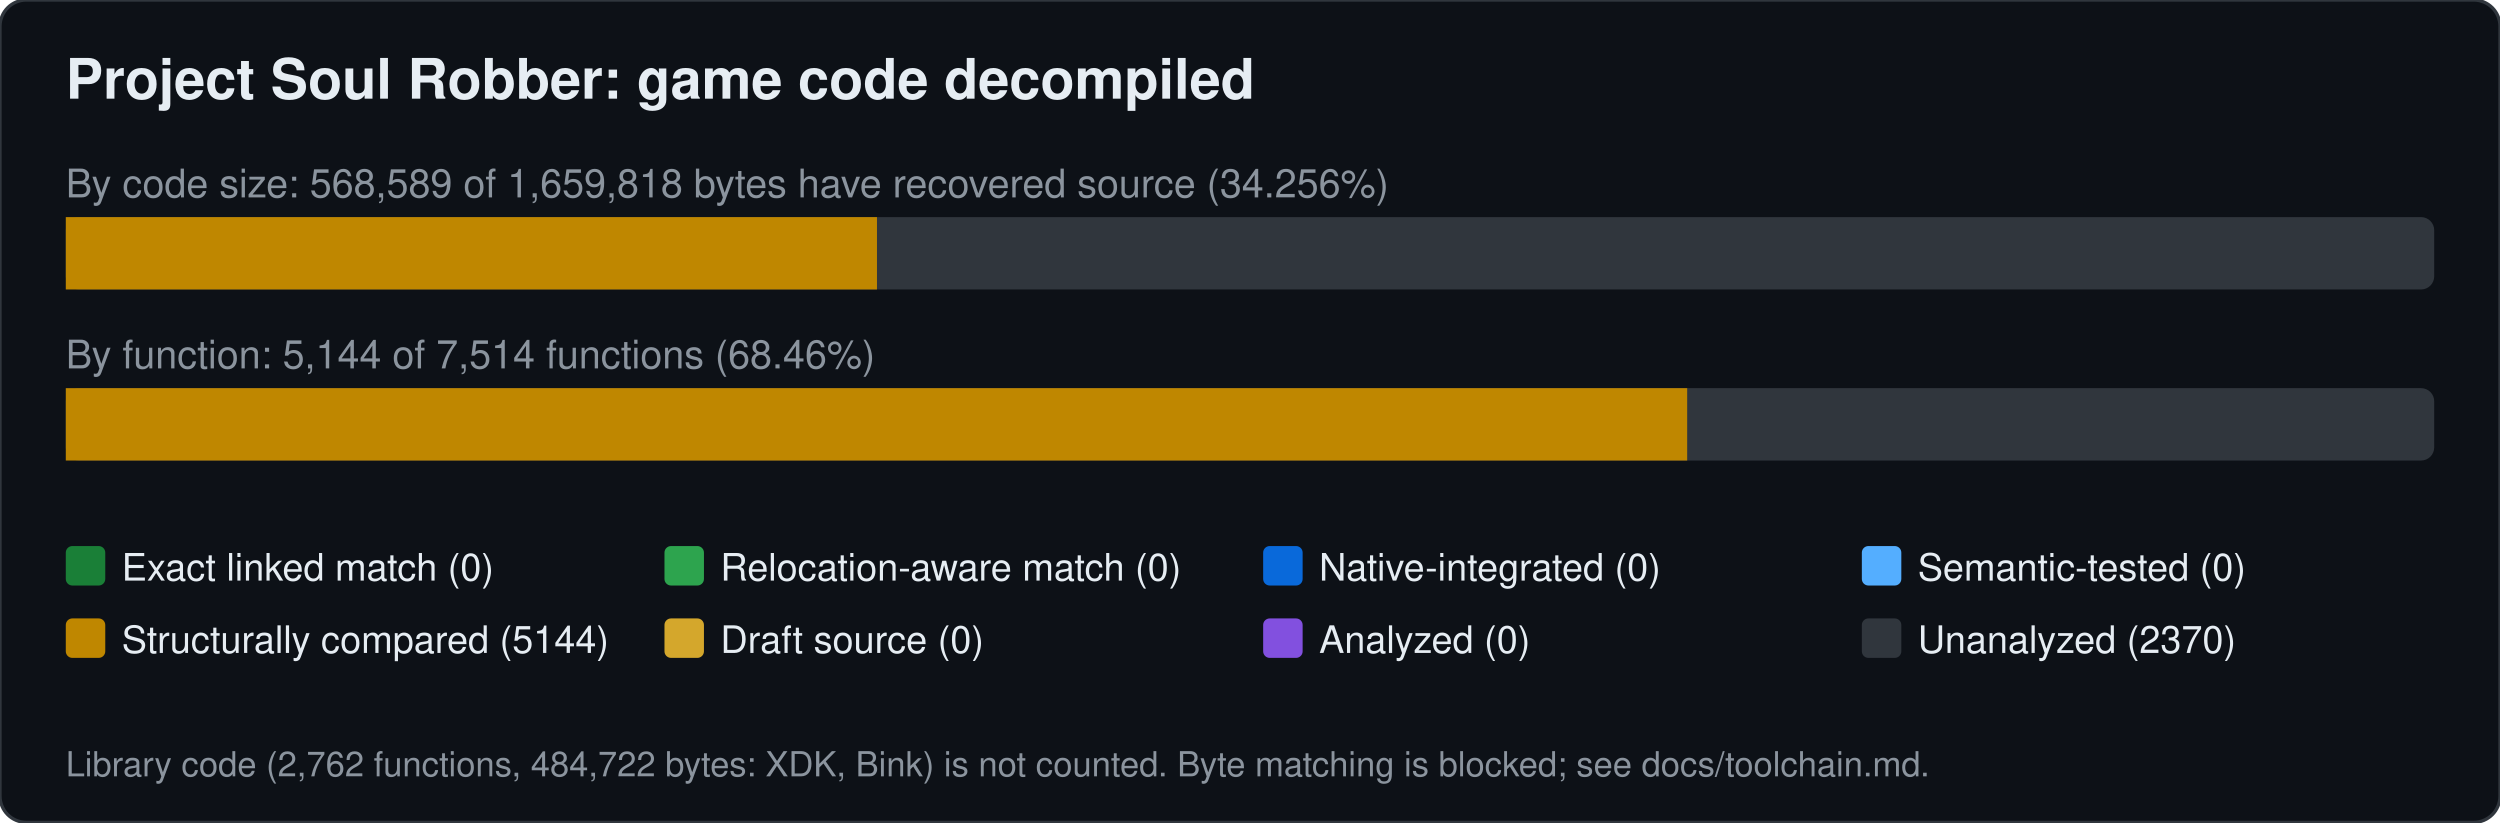
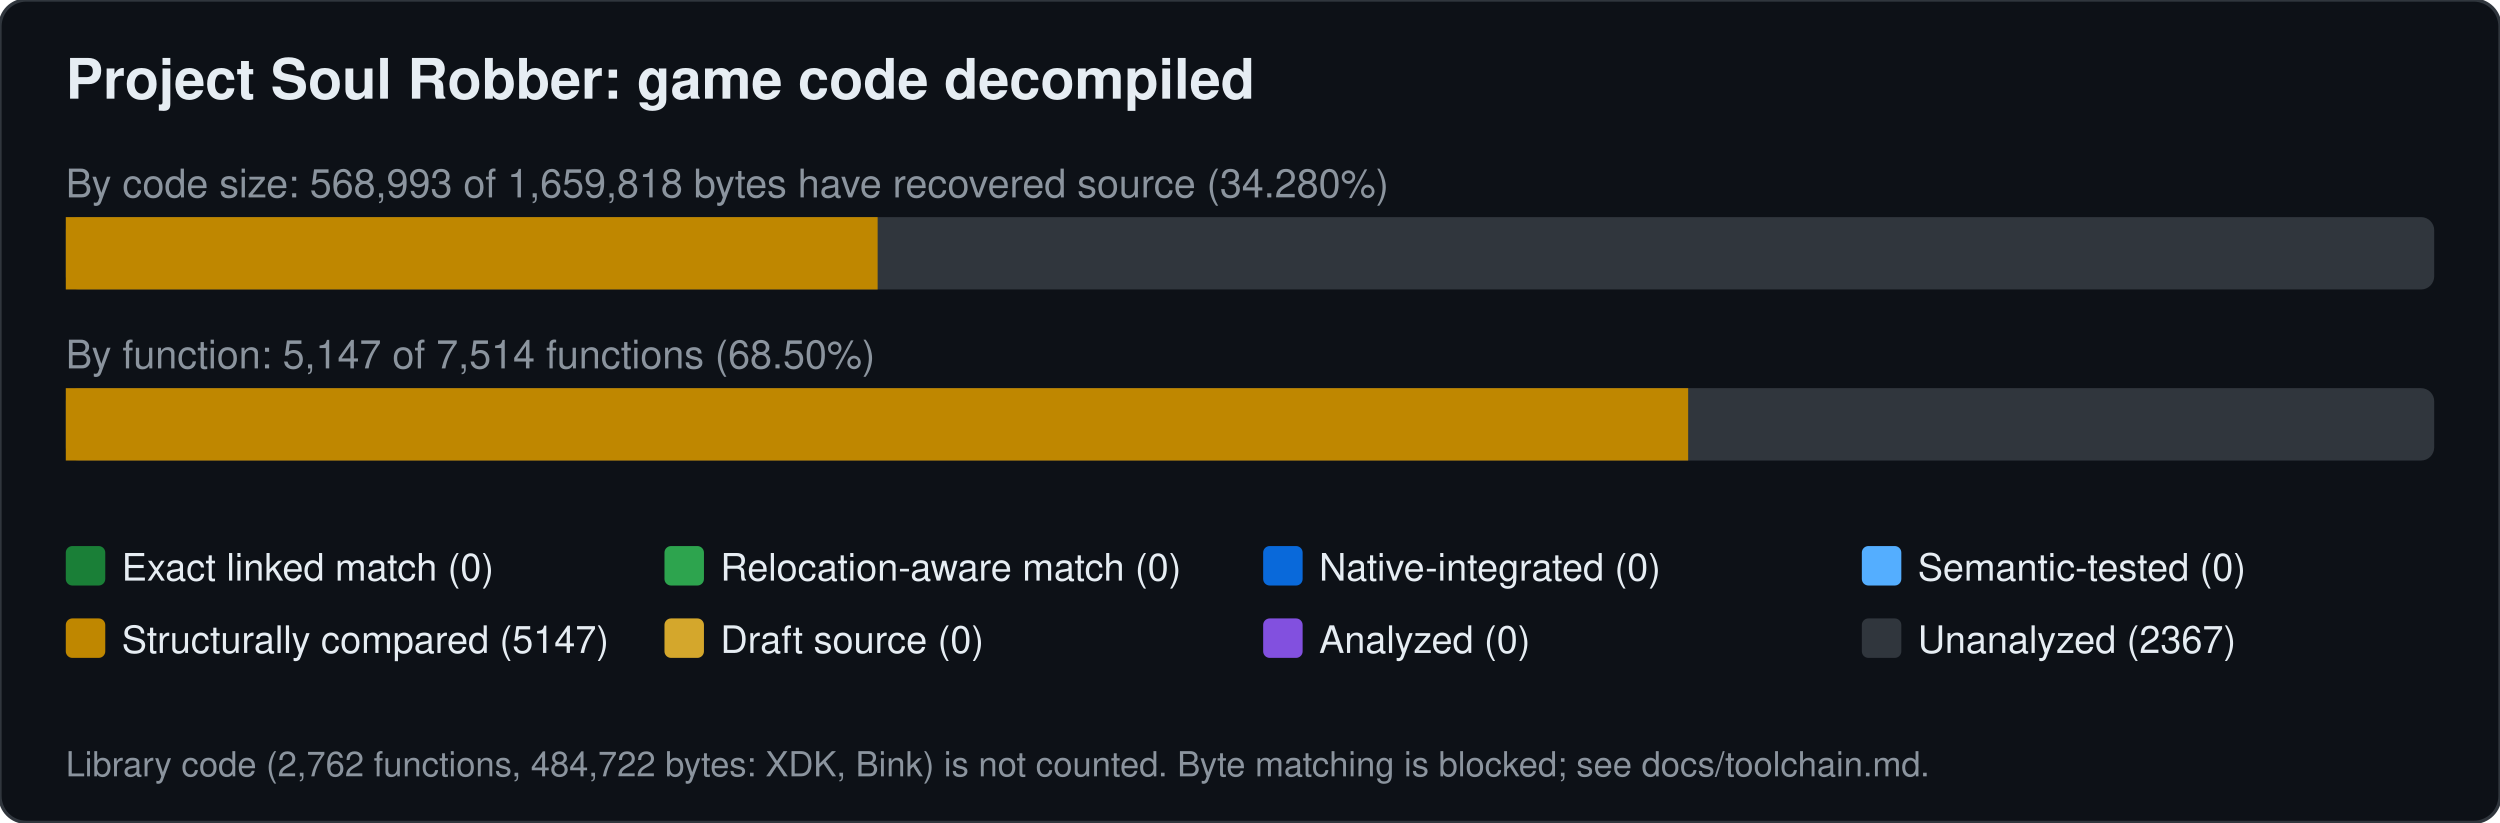
<svg xmlns="http://www.w3.org/2000/svg" width="760" height="250" viewBox="0 0 760 250" font-family="Segoe UI,Helvetica,Arial,sans-serif">
  <rect width="760" height="250" rx="8" fill="#0d1117" stroke="#30363d" />
  <text x="20" y="30" font-size="17" font-weight="600" fill="#e6edf3">Project Soul Robber: game code decompiled</text>
-   <text x="20" y="60" font-size="12" fill="#8b949e">By code size: 568,589 of 1,659,818 bytes have recovered source (34.256%)</text>
+   <text x="20" y="60" font-size="12" fill="#8b949e">By code size: 568,993 of 1,659,818 bytes have recovered source (34.280%)</text>
  <rect x="20" y="66" width="720" height="22" rx="4" fill="#30363d" />
-   <rect x="20.0" y="66" width="246.6" height="22" fill="#bf8700" />
-   <text x="20" y="112" font-size="12" fill="#8b949e">By function: 5,144 of 7,514 functions (68.46%)</text>
+   <rect x="20.0" y="66" width="246.8" height="22" fill="#bf8700" />
+   <text x="20" y="112" font-size="12" fill="#8b949e">By function: 5,147 of 7,514 functions (68.50%)</text>
  <rect x="20" y="118" width="720" height="22" rx="4" fill="#30363d" />
-   <rect x="20.0" y="118" width="492.9" height="22" fill="#bf8700" />
+   <rect x="20.0" y="118" width="493.2" height="22" fill="#bf8700" />
  <rect x="20" y="166" width="12" height="12" rx="2" fill="#1a7f37" />
  <text x="37" y="176.5" font-size="11.5" fill="#e6edf3">Exact linked match (0)</text>
  <rect x="202" y="166" width="12" height="12" rx="2" fill="#2da44e" />
  <text x="219" y="176.5" font-size="11.5" fill="#e6edf3">Relocation-aware match (0)</text>
  <rect x="384" y="166" width="12" height="12" rx="2" fill="#0969da" />
  <text x="401" y="176.5" font-size="11.5" fill="#e6edf3">Native-integrated (0)</text>
  <rect x="566" y="166" width="12" height="12" rx="2" fill="#54aeff" />
  <text x="583" y="176.5" font-size="11.5" fill="#e6edf3">Semantic-tested (0)</text>
  <rect x="20" y="188" width="12" height="12" rx="2" fill="#bf8700" />
-   <text x="37" y="198.5" font-size="11.5" fill="#e6edf3">Structurally compared (5144)</text>
+   <text x="37" y="198.5" font-size="11.5" fill="#e6edf3">Structurally compared (5147)</text>
  <rect x="202" y="188" width="12" height="12" rx="2" fill="#d4a72c" />
  <text x="219" y="198.5" font-size="11.5" fill="#e6edf3">Draft source (0)</text>
  <rect x="384" y="188" width="12" height="12" rx="2" fill="#8250df" />
  <text x="401" y="198.5" font-size="11.5" fill="#e6edf3">Analyzed (0)</text>
  <rect x="566" y="188" width="12" height="12" rx="2" fill="#30363d" />
-   <text x="583" y="198.5" font-size="11.5" fill="#e6edf3">Unanalyzed (2370)</text>
+   <text x="583" y="198.5" font-size="11.5" fill="#e6edf3">Unanalyzed (2367)</text>
  <text x="20" y="236" font-size="10.5" fill="#8b949e">Library code (2,762 functions, 484,722 bytes: XDK, Bink) is not counted. Byte matching is blocked; see docs/toolchain.md.</text>
</svg>
